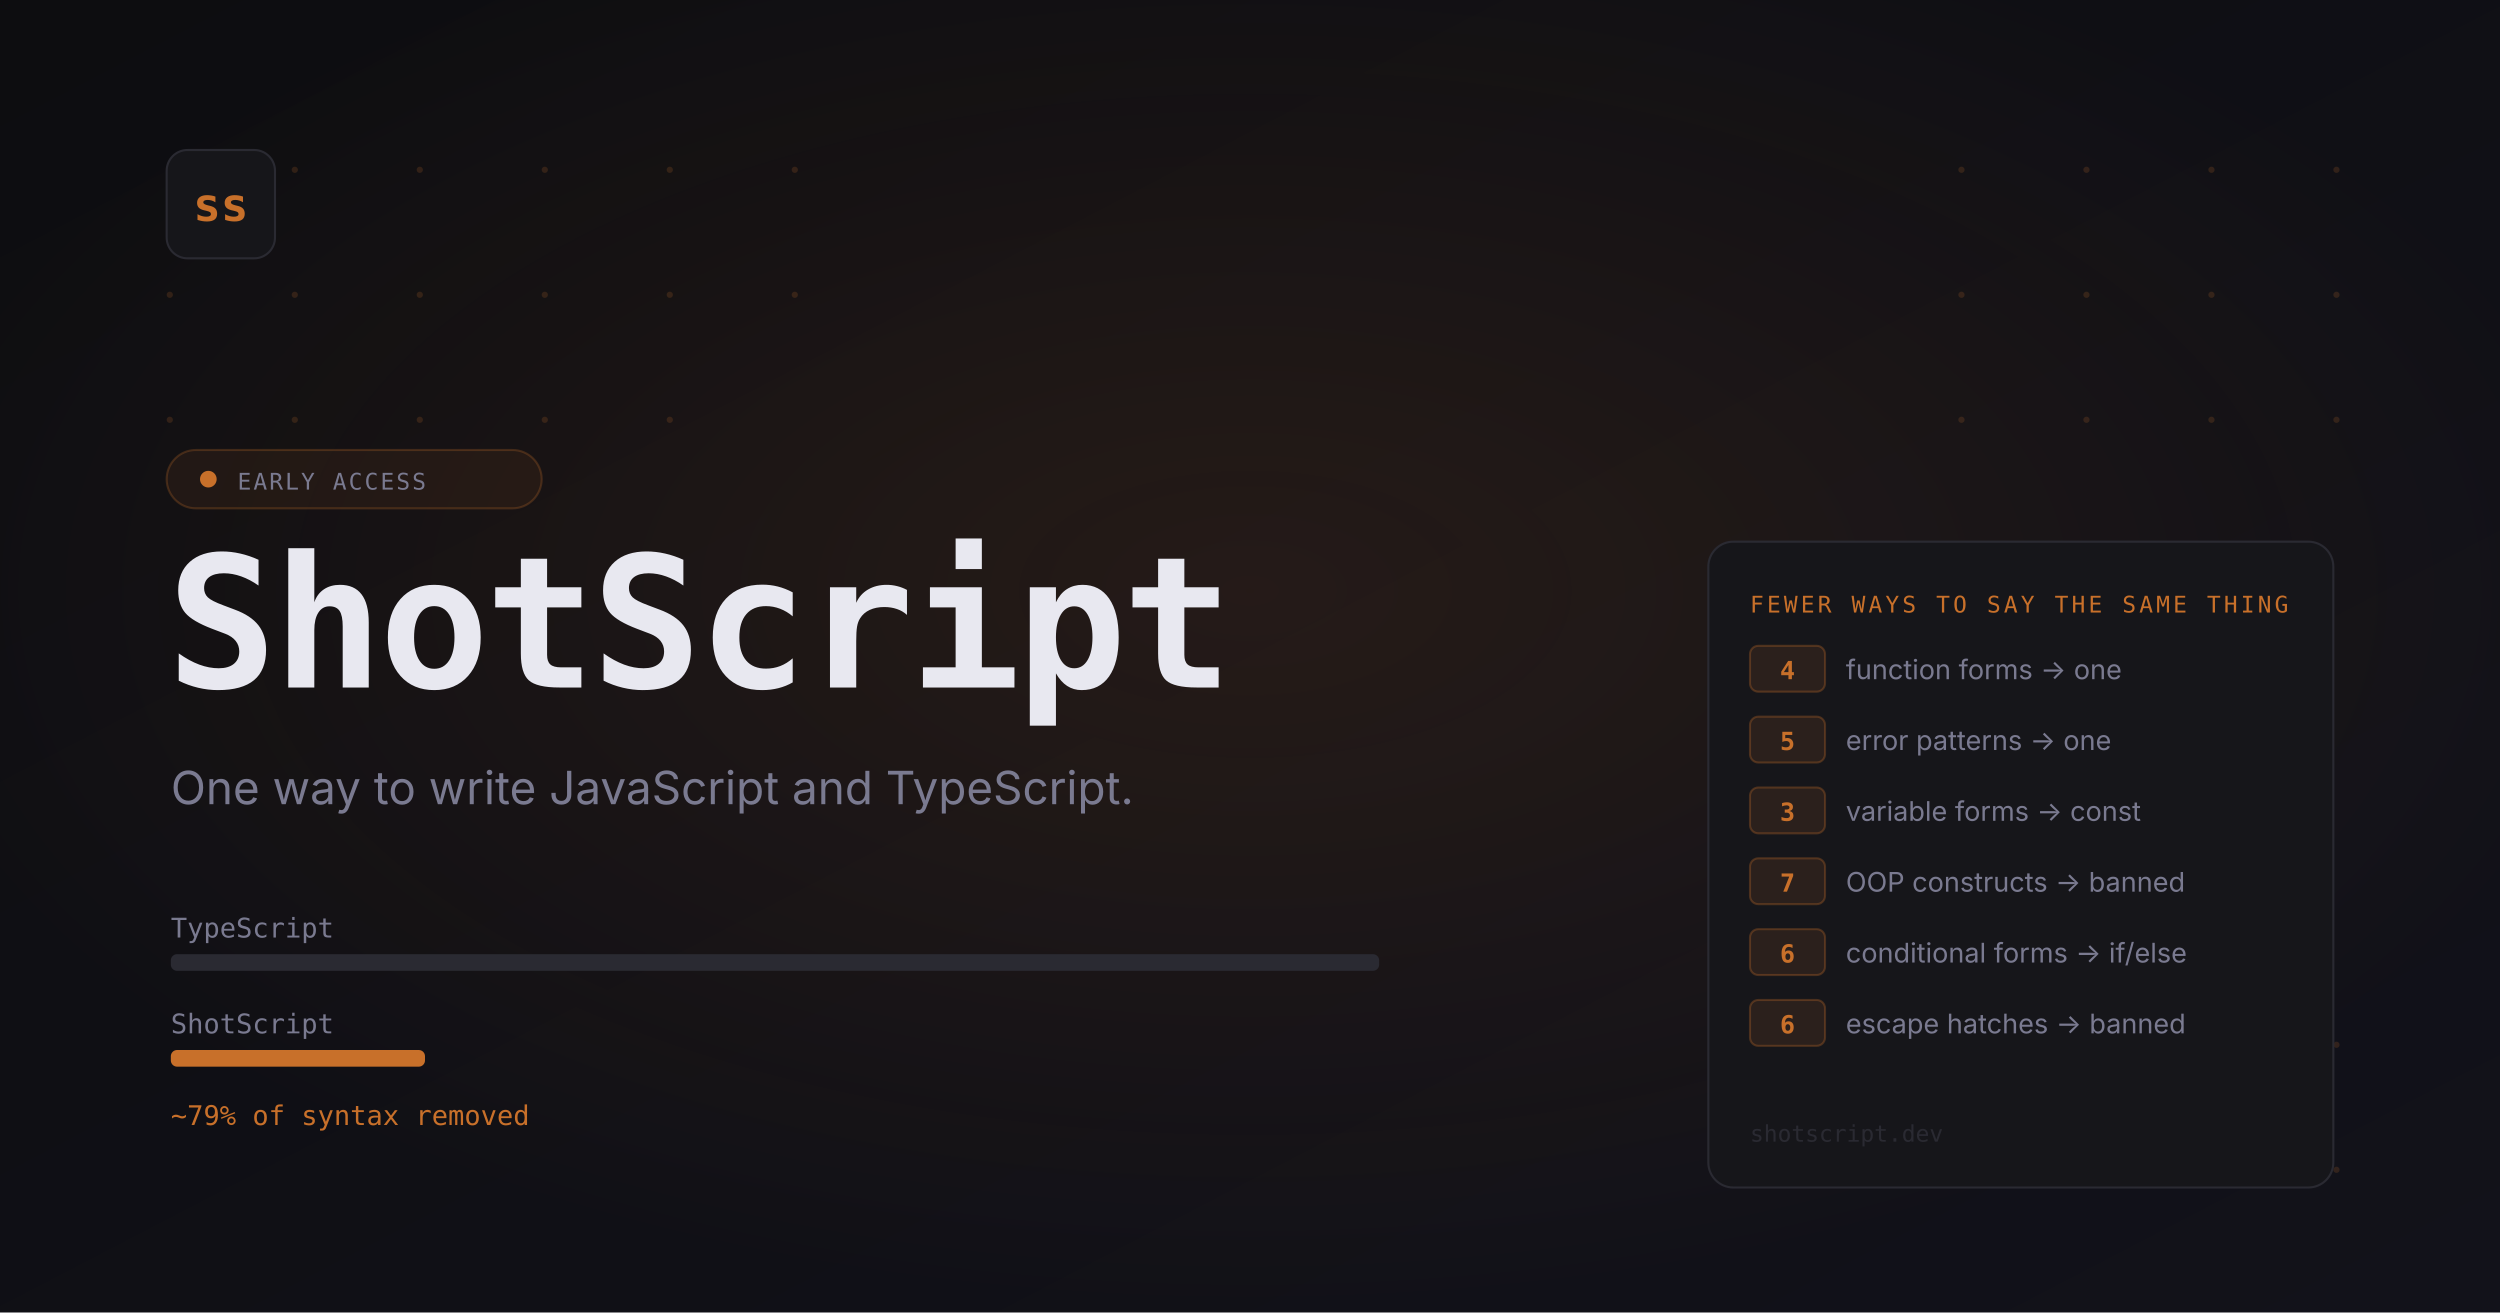
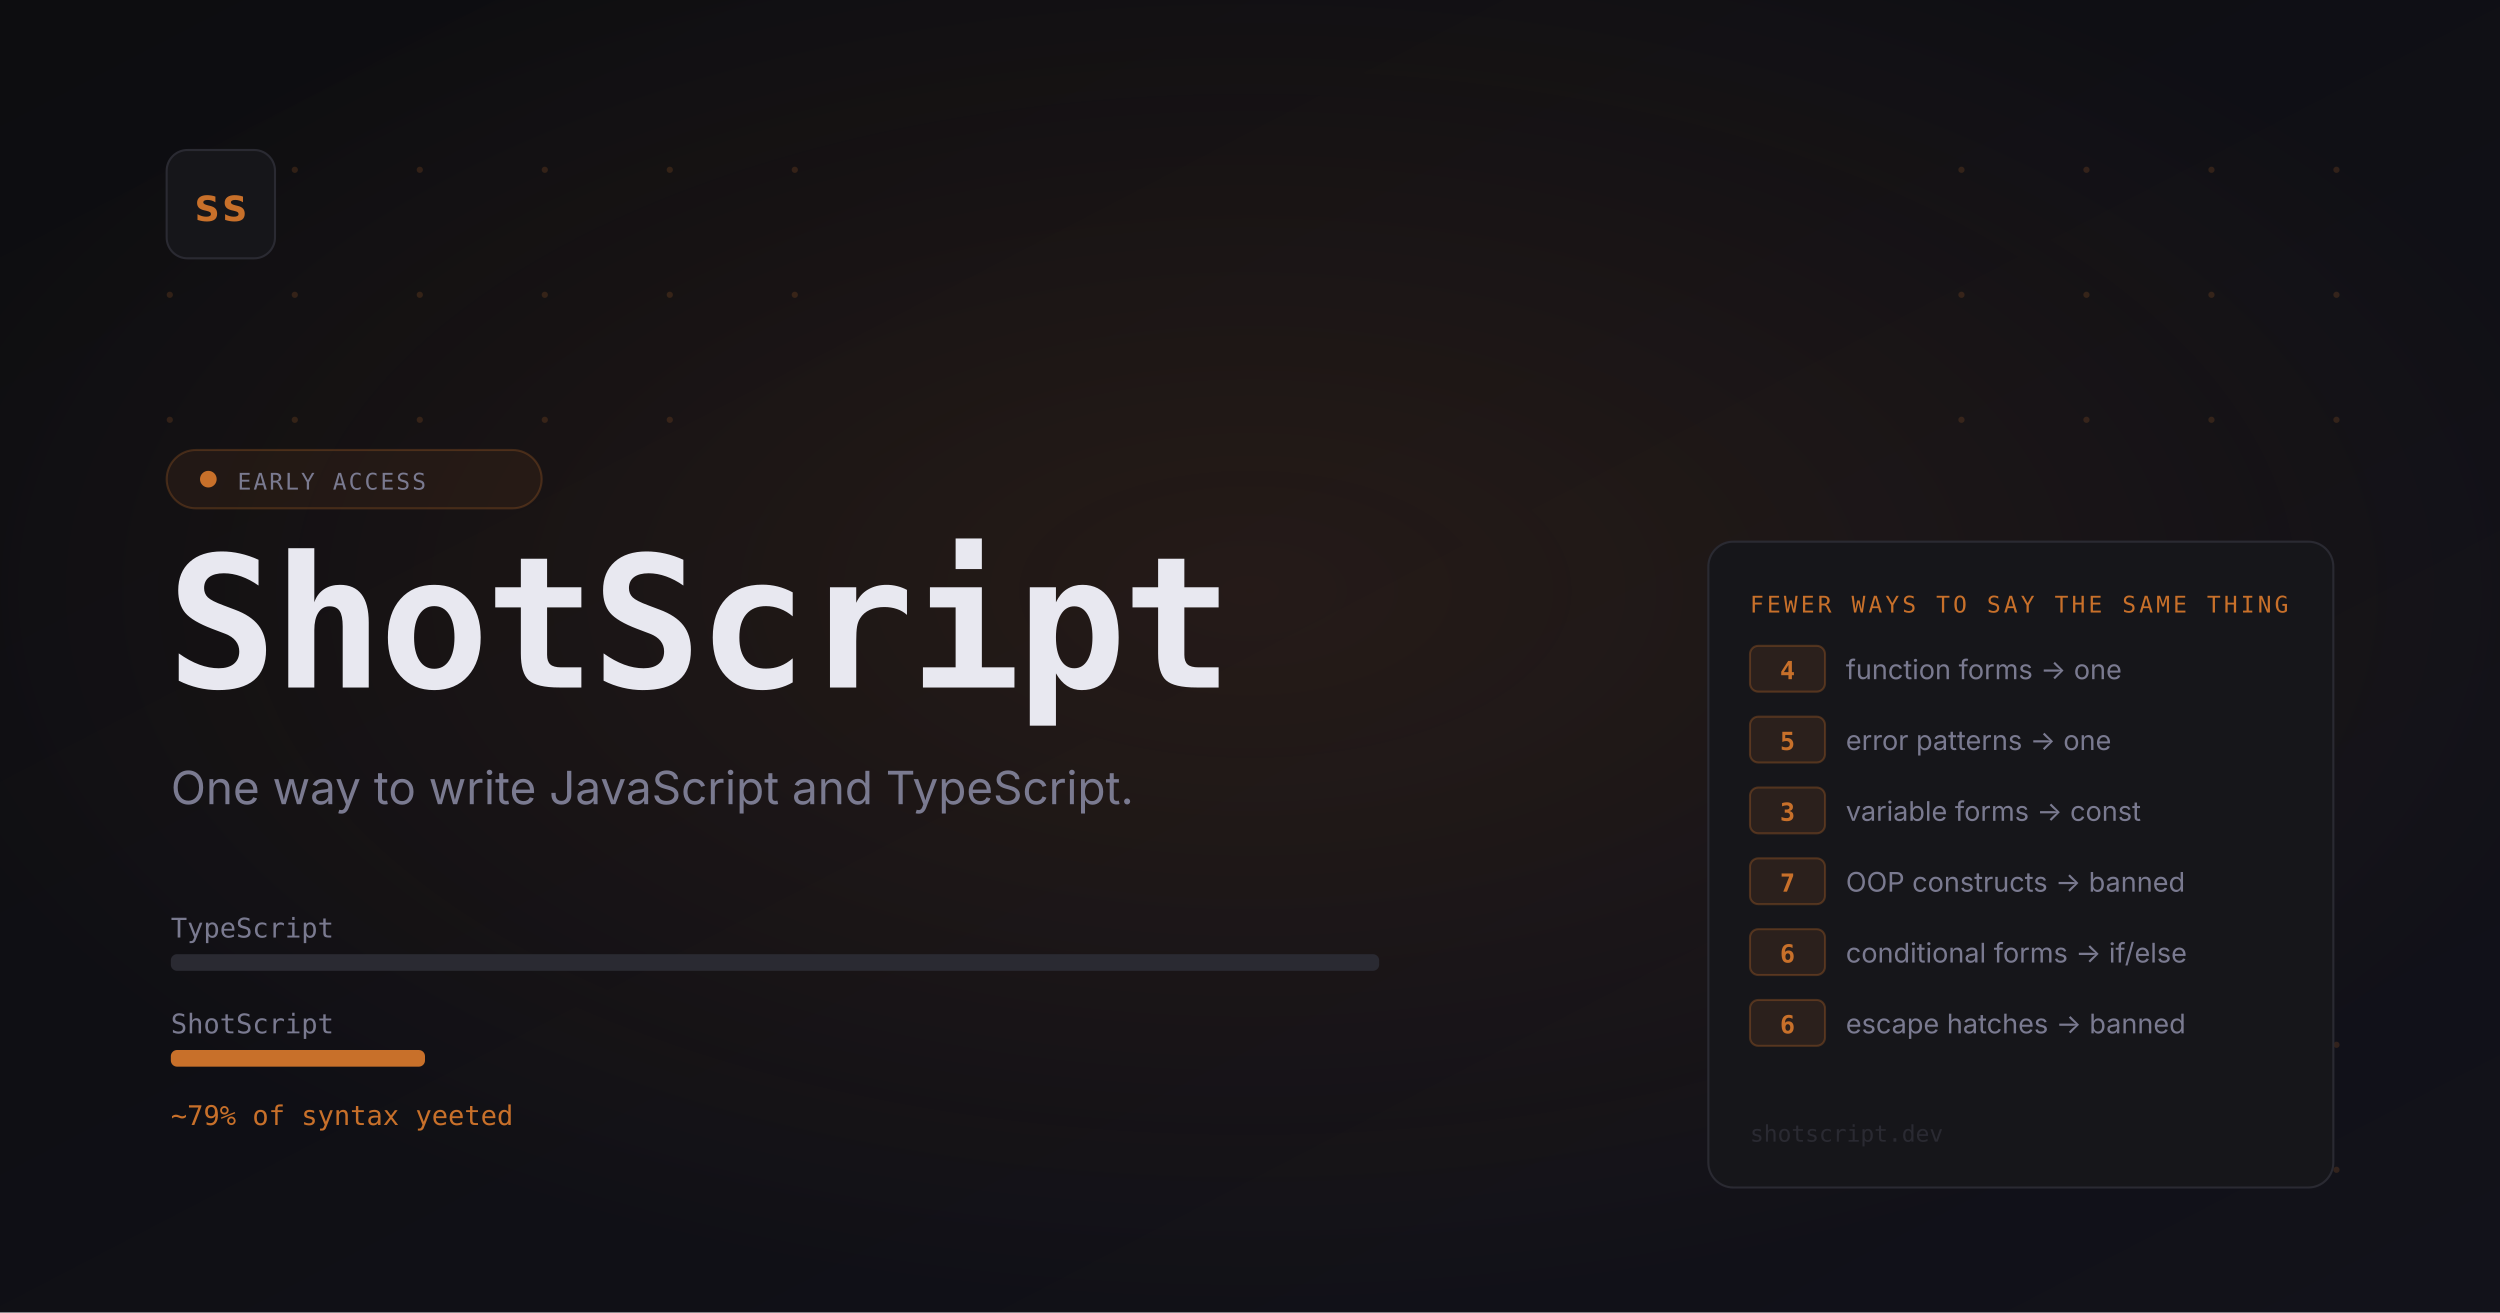
<svg xmlns="http://www.w3.org/2000/svg" width="1200" height="630" viewBox="0 0 1200 630">
  <defs>
    <linearGradient id="bg" x1="0" y1="0" x2="1" y2="1">
      <stop offset="0%" stop-color="#0d0d10" />
      <stop offset="100%" stop-color="#12121a" />
    </linearGradient>
    <radialGradient id="glow" cx="50%" cy="45%" r="55%">
      <stop offset="0%" stop-color="#c8702a" stop-opacity="0.12" />
      <stop offset="100%" stop-color="#c8702a" stop-opacity="0" />
    </radialGradient>
  </defs>
  <rect width="1200" height="630" fill="url(#bg)" />
  <rect width="1200" height="630" fill="url(#glow)" />
  <g opacity="0.18" fill="#c8702a">
    <rect x="80" y="80" width="3" height="3" rx="1.5" />
    <rect x="140" y="80" width="3" height="3" rx="1.5" />
    <rect x="200" y="80" width="3" height="3" rx="1.5" />
    <rect x="260" y="80" width="3" height="3" rx="1.5" />
    <rect x="320" y="80" width="3" height="3" rx="1.5" />
    <rect x="380" y="80" width="3" height="3" rx="1.5" />
    <rect x="80" y="140" width="3" height="3" rx="1.5" />
    <rect x="140" y="140" width="3" height="3" rx="1.5" />
    <rect x="200" y="140" width="3" height="3" rx="1.5" />
    <rect x="260" y="140" width="3" height="3" rx="1.5" />
    <rect x="320" y="140" width="3" height="3" rx="1.5" />
    <rect x="380" y="140" width="3" height="3" rx="1.5" />
    <rect x="80" y="200" width="3" height="3" rx="1.5" />
    <rect x="140" y="200" width="3" height="3" rx="1.5" />
    <rect x="200" y="200" width="3" height="3" rx="1.5" />
    <rect x="260" y="200" width="3" height="3" rx="1.5" />
    <rect x="320" y="200" width="3" height="3" rx="1.5" />
    <rect x="940" y="80" width="3" height="3" rx="1.5" />
    <rect x="1000" y="80" width="3" height="3" rx="1.5" />
    <rect x="1060" y="80" width="3" height="3" rx="1.5" />
    <rect x="1120" y="80" width="3" height="3" rx="1.5" />
    <rect x="940" y="140" width="3" height="3" rx="1.5" />
    <rect x="1000" y="140" width="3" height="3" rx="1.5" />
    <rect x="1060" y="140" width="3" height="3" rx="1.5" />
    <rect x="1120" y="140" width="3" height="3" rx="1.5" />
    <rect x="940" y="200" width="3" height="3" rx="1.5" />
    <rect x="1000" y="200" width="3" height="3" rx="1.5" />
    <rect x="1060" y="200" width="3" height="3" rx="1.5" />
    <rect x="1120" y="200" width="3" height="3" rx="1.5" />
    <rect x="940" y="500" width="3" height="3" rx="1.5" />
    <rect x="1000" y="500" width="3" height="3" rx="1.5" />
    <rect x="1060" y="500" width="3" height="3" rx="1.5" />
    <rect x="1120" y="500" width="3" height="3" rx="1.5" />
    <rect x="940" y="560" width="3" height="3" rx="1.5" />
    <rect x="1000" y="560" width="3" height="3" rx="1.5" />
    <rect x="1060" y="560" width="3" height="3" rx="1.5" />
    <rect x="1120" y="560" width="3" height="3" rx="1.5" />
  </g>
  <rect x="80" y="72" width="52" height="52" rx="10" fill="#16161a" stroke="#2a2a32" stroke-width="1" />
  <text x="106" y="106" font-family="'SF Mono', 'Fira Code', ui-monospace, monospace" font-size="22" font-weight="700" fill="#c8702a" text-anchor="middle">ss</text>
  <rect x="80" y="216" width="180" height="28" rx="14" fill="#c8702a" fill-opacity="0.08" stroke="#c8702a" stroke-opacity="0.25" stroke-width="1" />
  <circle cx="100" cy="230" r="4" fill="#c8702a" />
  <text x="114" y="235" font-family="'SF Mono', 'Fira Code', ui-monospace, monospace" font-size="11" fill="#7a7a90" letter-spacing="1">EARLY ACCESS</text>
  <text x="80" y="330" font-family="'SF Mono', 'Fira Code', ui-monospace, monospace" font-size="88" font-weight="700" fill="#e8e8f0" letter-spacing="-2">ShotScript</text>
  <text x="82" y="386" font-family="-apple-system, BlinkMacSystemFont, 'Segoe UI', sans-serif" font-size="22" fill="#7a7a90">One way to write JavaScript and TypeScript.</text>
  <text x="82" y="450" font-family="'SF Mono', 'Fira Code', ui-monospace, monospace" font-size="13" fill="#7a7a90">TypeScript</text>
  <rect x="82" y="458" width="580" height="8" rx="3" fill="#2a2a32" />
  <text x="82" y="496" font-family="'SF Mono', 'Fira Code', ui-monospace, monospace" font-size="13" fill="#7a7a90">ShotScript</text>
  <rect x="82" y="504" width="122" height="8" rx="3" fill="#c8702a" />
-   <text x="82" y="540" font-family="'SF Mono', 'Fira Code', ui-monospace, monospace" font-size="13" fill="#c8702a">~79% of syntax removed</text>
+   <text x="82" y="540" font-family="'SF Mono', 'Fira Code', ui-monospace, monospace" font-size="13" fill="#c8702a">~79% of syntax yeeted</text>
  <rect x="820" y="260" width="300" height="310" rx="12" fill="#16161a" stroke="#2a2a32" stroke-width="1" />
  <text x="840" y="294" font-family="'SF Mono', 'Fira Code', ui-monospace, monospace" font-size="11" fill="#c8702a" letter-spacing="1.5">FEWER WAYS TO SAY THE SAME THING</text>
  <rect x="840" y="310" width="36" height="22" rx="4" fill="#c8702a" fill-opacity="0.12" stroke="#c8702a" stroke-opacity="0.3" stroke-width="1" />
  <text x="858" y="326" font-family="'SF Mono', 'Fira Code', ui-monospace, monospace" font-size="12" font-weight="700" fill="#c8702a" text-anchor="middle">4</text>
  <text x="886" y="326" font-family="-apple-system, BlinkMacSystemFont, 'Segoe UI', sans-serif" font-size="13" fill="#7a7a90">function forms → one</text>
  <rect x="840" y="344" width="36" height="22" rx="4" fill="#c8702a" fill-opacity="0.12" stroke="#c8702a" stroke-opacity="0.3" stroke-width="1" />
  <text x="858" y="360" font-family="'SF Mono', 'Fira Code', ui-monospace, monospace" font-size="12" font-weight="700" fill="#c8702a" text-anchor="middle">5</text>
  <text x="886" y="360" font-family="-apple-system, BlinkMacSystemFont, 'Segoe UI', sans-serif" font-size="13" fill="#7a7a90">error patterns → one</text>
  <rect x="840" y="378" width="36" height="22" rx="4" fill="#c8702a" fill-opacity="0.12" stroke="#c8702a" stroke-opacity="0.3" stroke-width="1" />
  <text x="858" y="394" font-family="'SF Mono', 'Fira Code', ui-monospace, monospace" font-size="12" font-weight="700" fill="#c8702a" text-anchor="middle">3</text>
  <text x="886" y="394" font-family="-apple-system, BlinkMacSystemFont, 'Segoe UI', sans-serif" font-size="13" fill="#7a7a90">variable forms → const</text>
  <rect x="840" y="412" width="36" height="22" rx="4" fill="#c8702a" fill-opacity="0.12" stroke="#c8702a" stroke-opacity="0.3" stroke-width="1" />
  <text x="858" y="428" font-family="'SF Mono', 'Fira Code', ui-monospace, monospace" font-size="12" font-weight="700" fill="#c8702a" text-anchor="middle">7</text>
  <text x="886" y="428" font-family="-apple-system, BlinkMacSystemFont, 'Segoe UI', sans-serif" font-size="13" fill="#7a7a90">OOP constructs → banned</text>
  <rect x="840" y="446" width="36" height="22" rx="4" fill="#c8702a" fill-opacity="0.12" stroke="#c8702a" stroke-opacity="0.3" stroke-width="1" />
  <text x="858" y="462" font-family="'SF Mono', 'Fira Code', ui-monospace, monospace" font-size="12" font-weight="700" fill="#c8702a" text-anchor="middle">6</text>
  <text x="886" y="462" font-family="-apple-system, BlinkMacSystemFont, 'Segoe UI', sans-serif" font-size="13" fill="#7a7a90">conditional forms → if/else</text>
  <rect x="840" y="480" width="36" height="22" rx="4" fill="#c8702a" fill-opacity="0.12" stroke="#c8702a" stroke-opacity="0.3" stroke-width="1" />
  <text x="858" y="496" font-family="'SF Mono', 'Fira Code', ui-monospace, monospace" font-size="12" font-weight="700" fill="#c8702a" text-anchor="middle">6</text>
  <text x="886" y="496" font-family="-apple-system, BlinkMacSystemFont, 'Segoe UI', sans-serif" font-size="13" fill="#7a7a90">escape hatches → banned</text>
  <text x="840" y="548" font-family="'SF Mono', 'Fira Code', ui-monospace, monospace" font-size="11" fill="#2a2a32">shotscript.dev</text>
</svg>
